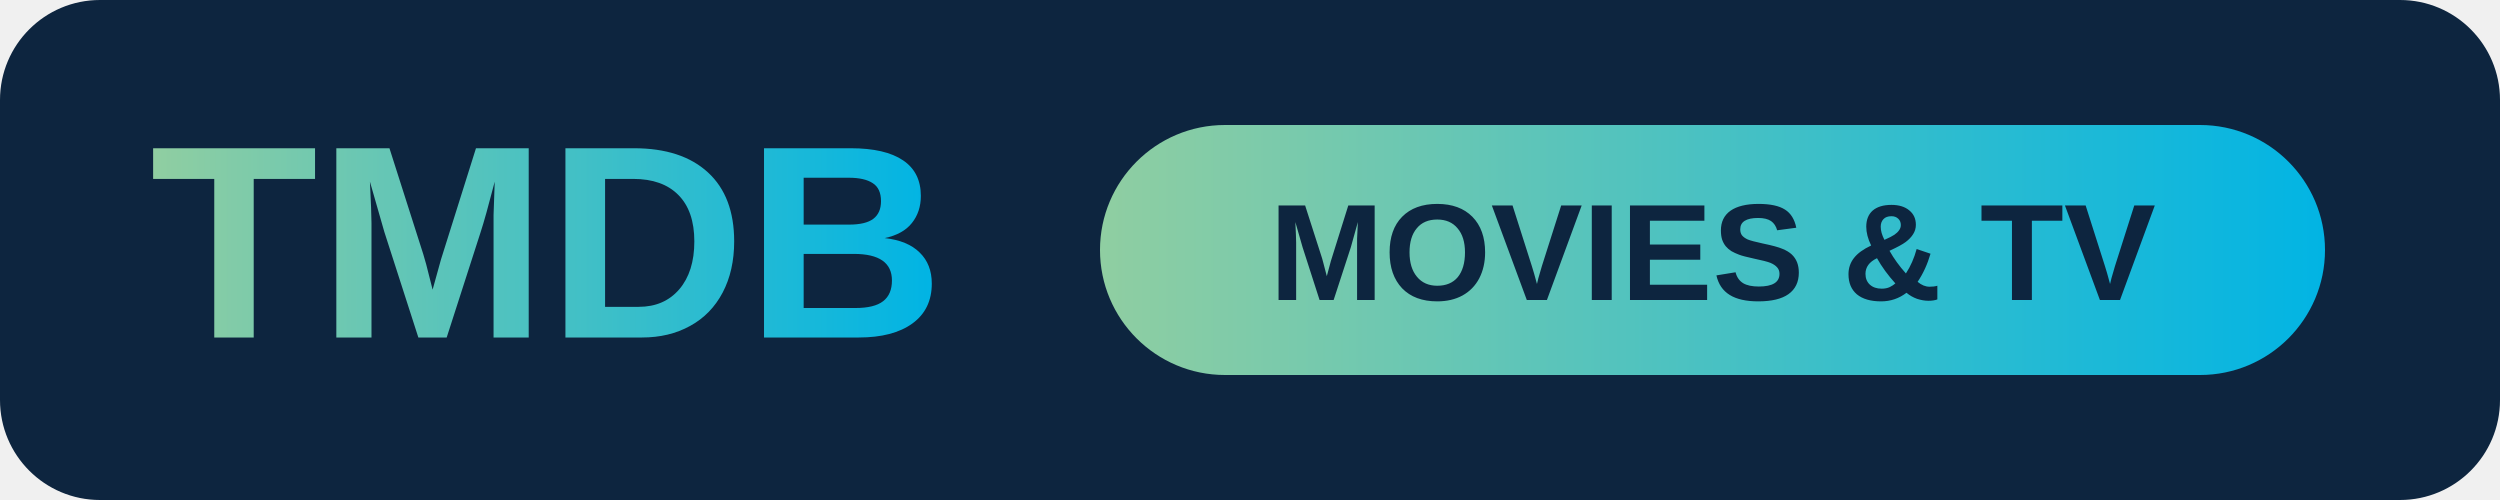
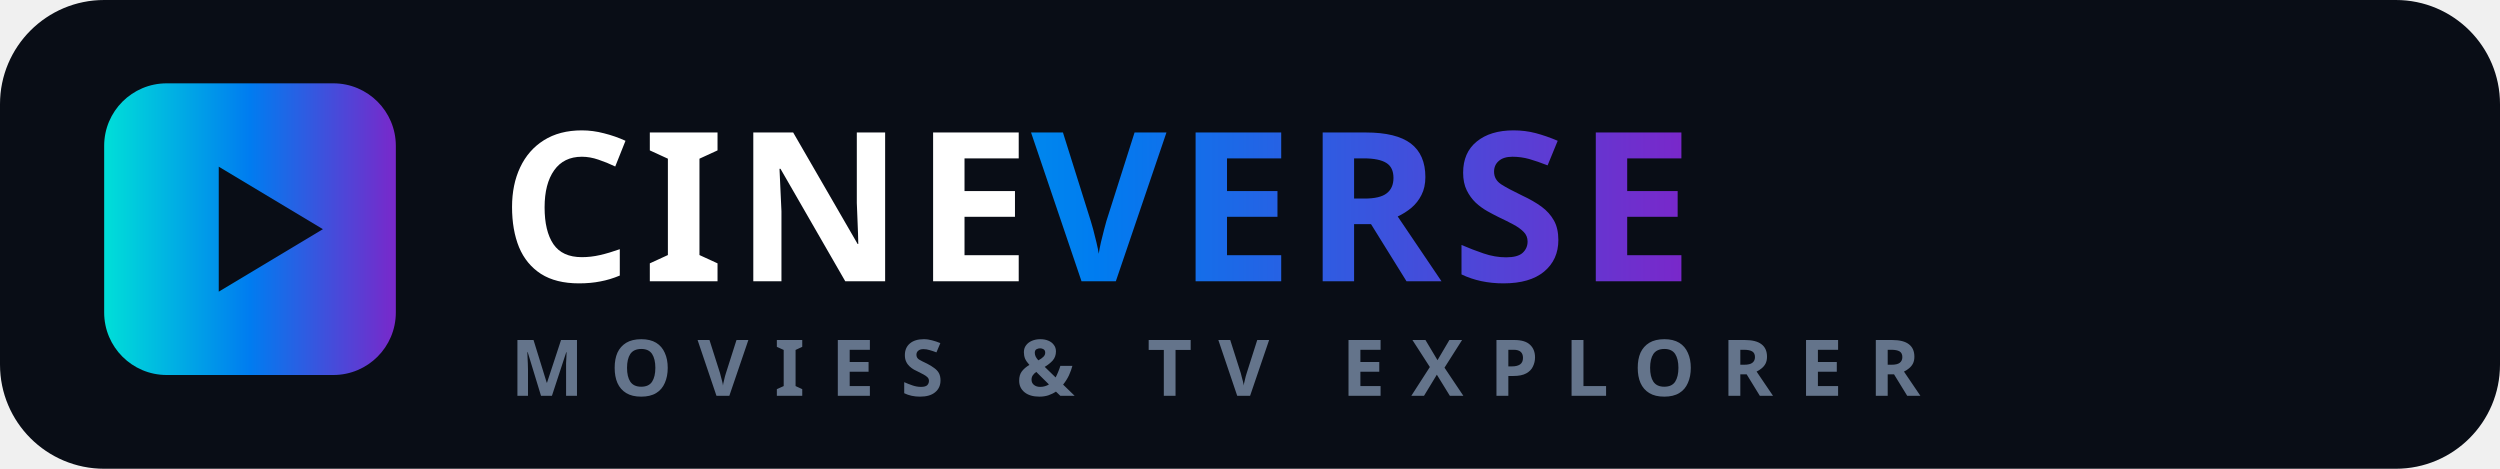
- <svg xmlns="http://www.w3.org/2000/svg" viewBox="0 0 200 40" width="200" height="40">
+ <svg xmlns="http://www.w3.org/2000/svg" viewBox="0 0 240 45" width="240" height="45">
  <defs>
-     <linearGradient id="tmdbGrad" x1="0%" y1="0%" x2="100%" y2="0%">
-       <stop offset="0%" stop-color="#90cea1" />
-       <stop offset="100%" stop-color="#01b4e4" />
+     <linearGradient id="cvGrad" x1="0%" y1="0%" x2="100%" y2="0%">
+       <stop offset="0%" stop-color="#00DFD8" />
+       <stop offset="50%" stop-color="#007CF0" />
+       <stop offset="100%" stop-color="#7928CA" />
    </linearGradient>
+     <filter id="neonGlow" x="-20%" y="-20%" width="140%" height="140%">
+       <feGaussianBlur stdDeviation="2" result="blur" />
+       <feComposite in="SourceGraphic" in2="blur" operator="over" />
+     </filter>
  </defs>
-   <rect width="200" height="40" rx="8" fill="#0d253f" />
-   <text x="12" y="27" font-family="'Plus Jakarta Sans', Arial, sans-serif" font-weight="900" font-size="22" fill="url(#tmdbGrad)">TMDB</text>
-   <rect x="88" y="10" width="98" height="20" rx="10" fill="url(#tmdbGrad)" />
-   <text x="137" y="24" font-family="'Plus Jakarta Sans', Arial, sans-serif" font-weight="700" font-size="11" fill="#0d253f" text-anchor="middle">MOVIES &amp; TV</text>
+   <rect width="240" height="45" rx="10" fill="#090d16" />
+   <g transform="translate(10, 8)">
+     <rect x="0" y="0" width="28" height="28" rx="6" fill="url(#cvGrad)" />
+     <polygon points="11,8 21,14 11,20" fill="#090d16" />
+   </g>
+   <text x="48" y="27" font-family="'Plus Jakarta Sans', sans-serif" font-weight="900" font-size="20" letter-spacing="1" fill="#FFFFFF">CINE<tspan fill="url(#cvGrad)" filter="url(#neonGlow)">VERSE</tspan>
+   </text>
+   <text x="49" y="38" font-family="'Plus Jakarta Sans', sans-serif" font-weight="700" font-size="7.5" letter-spacing="2.5" fill="#64748b">MOVIES &amp; TV EXPLORER</text>
</svg>
